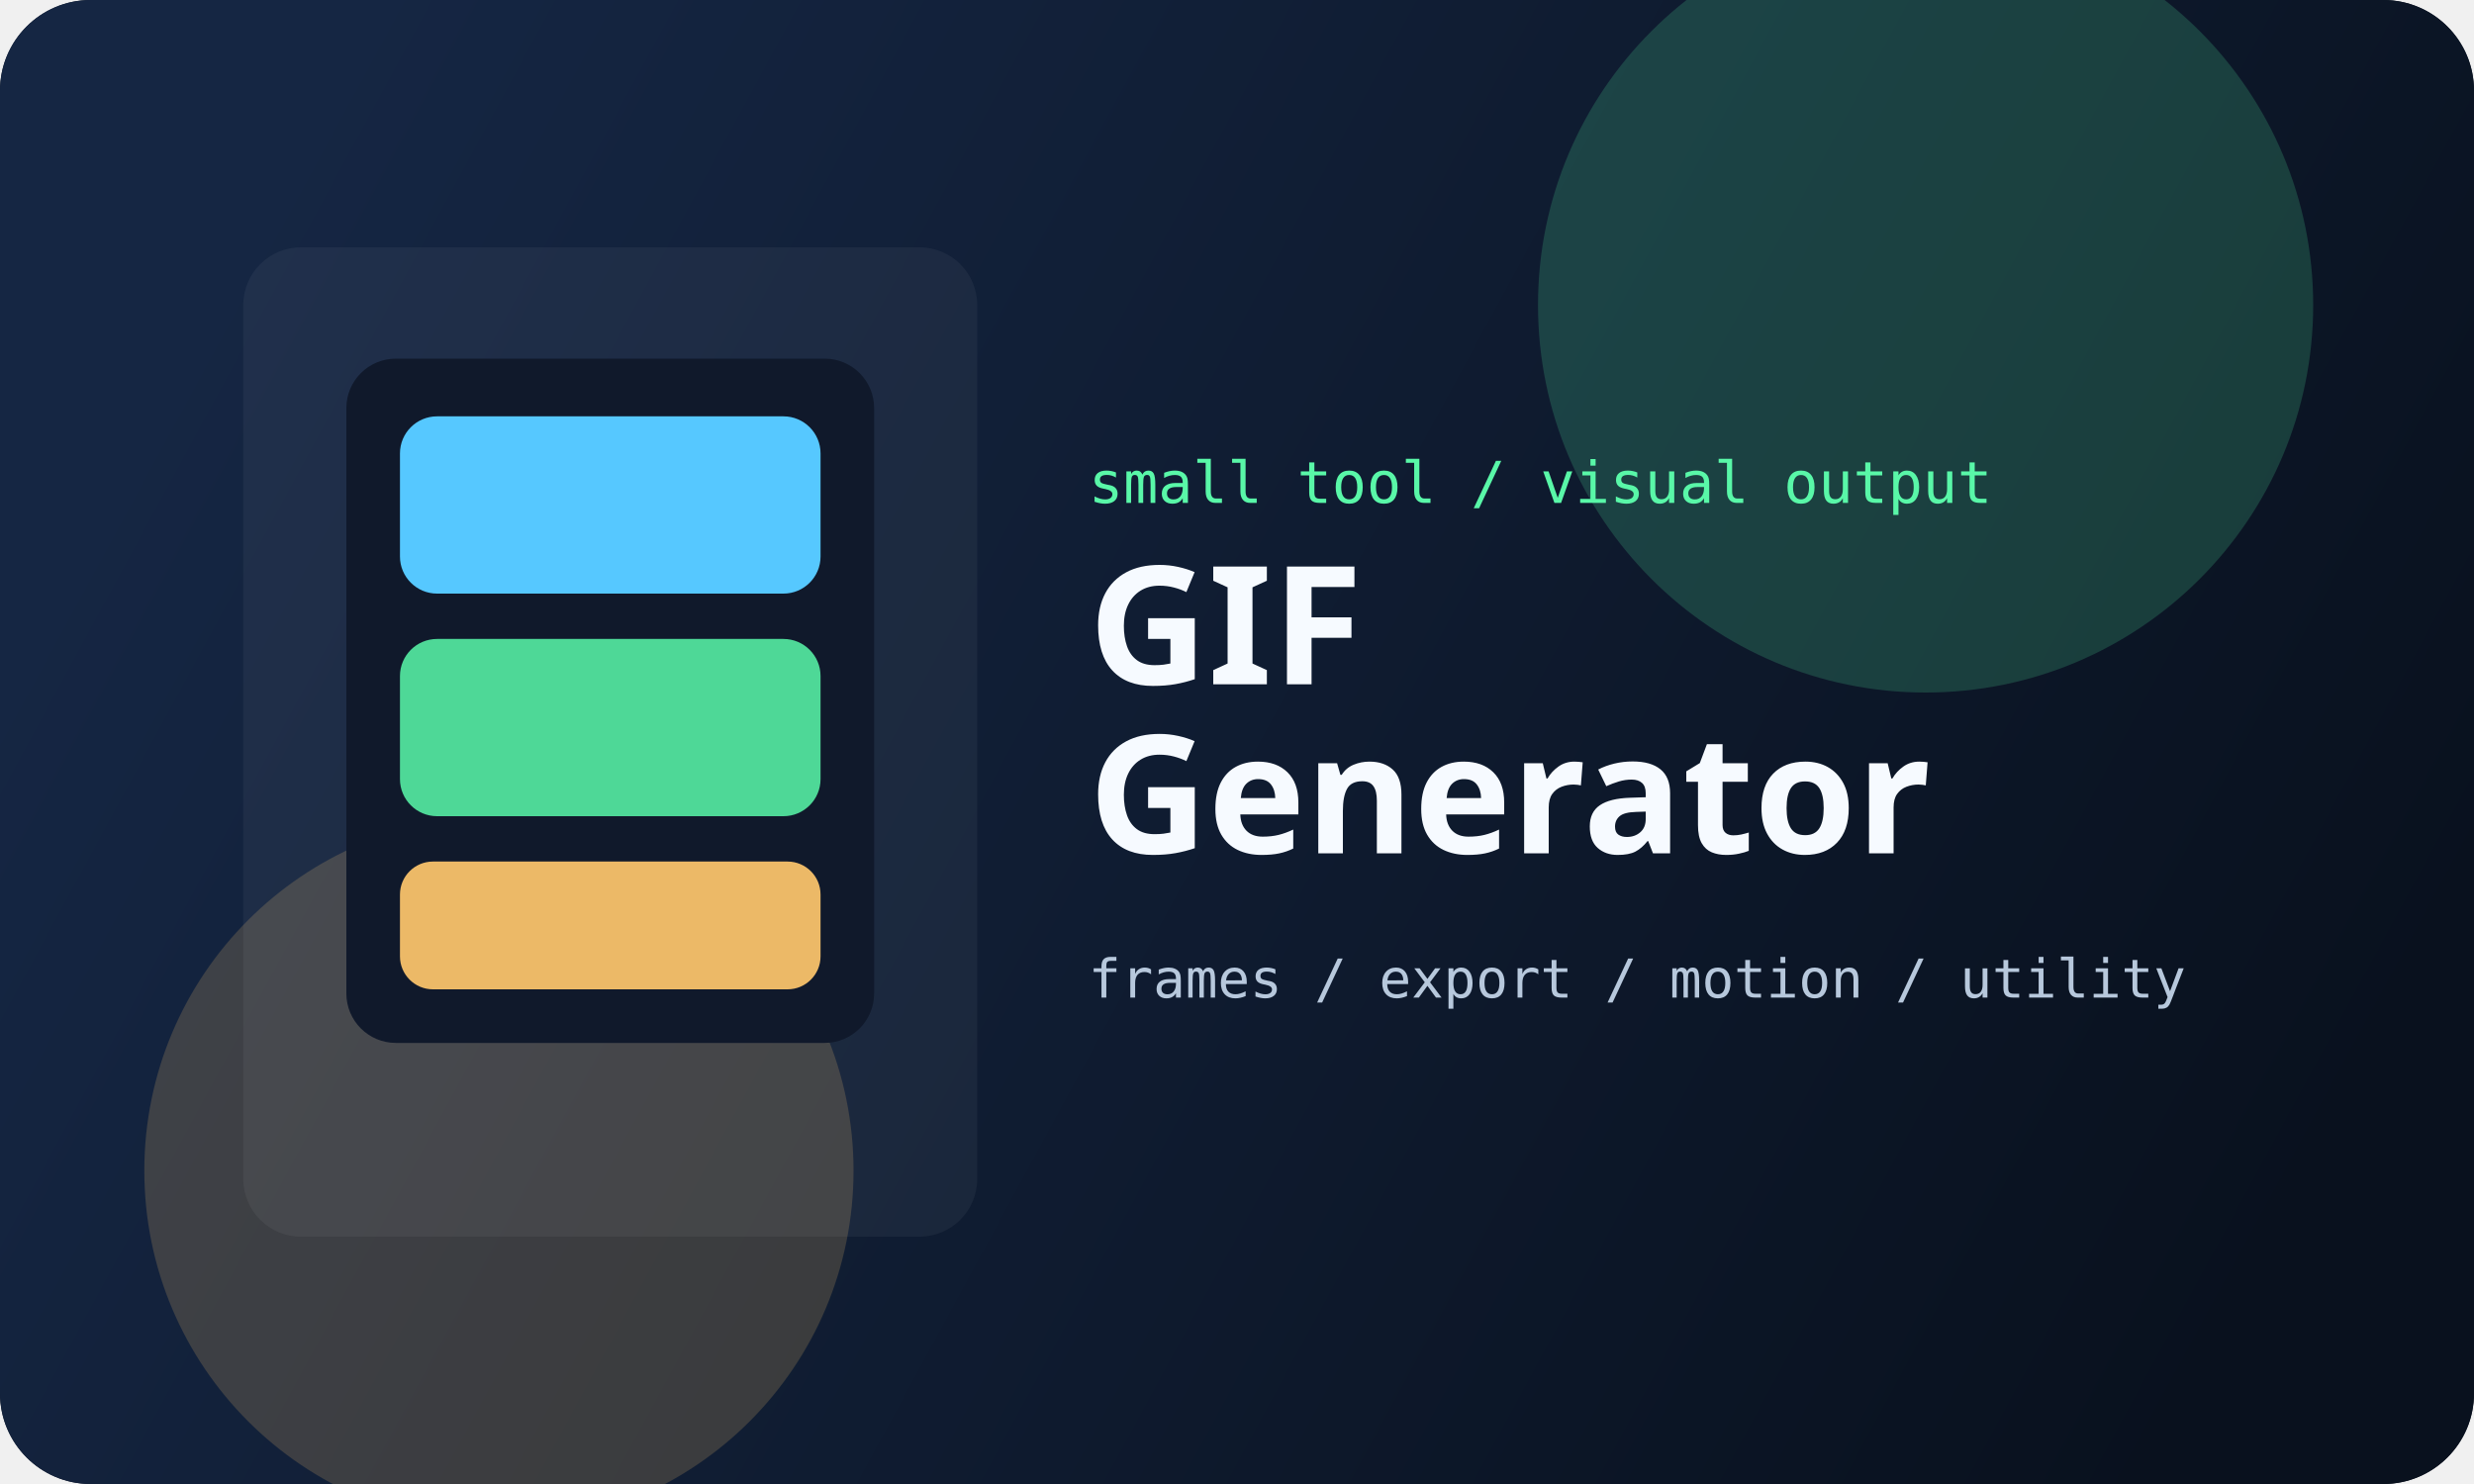
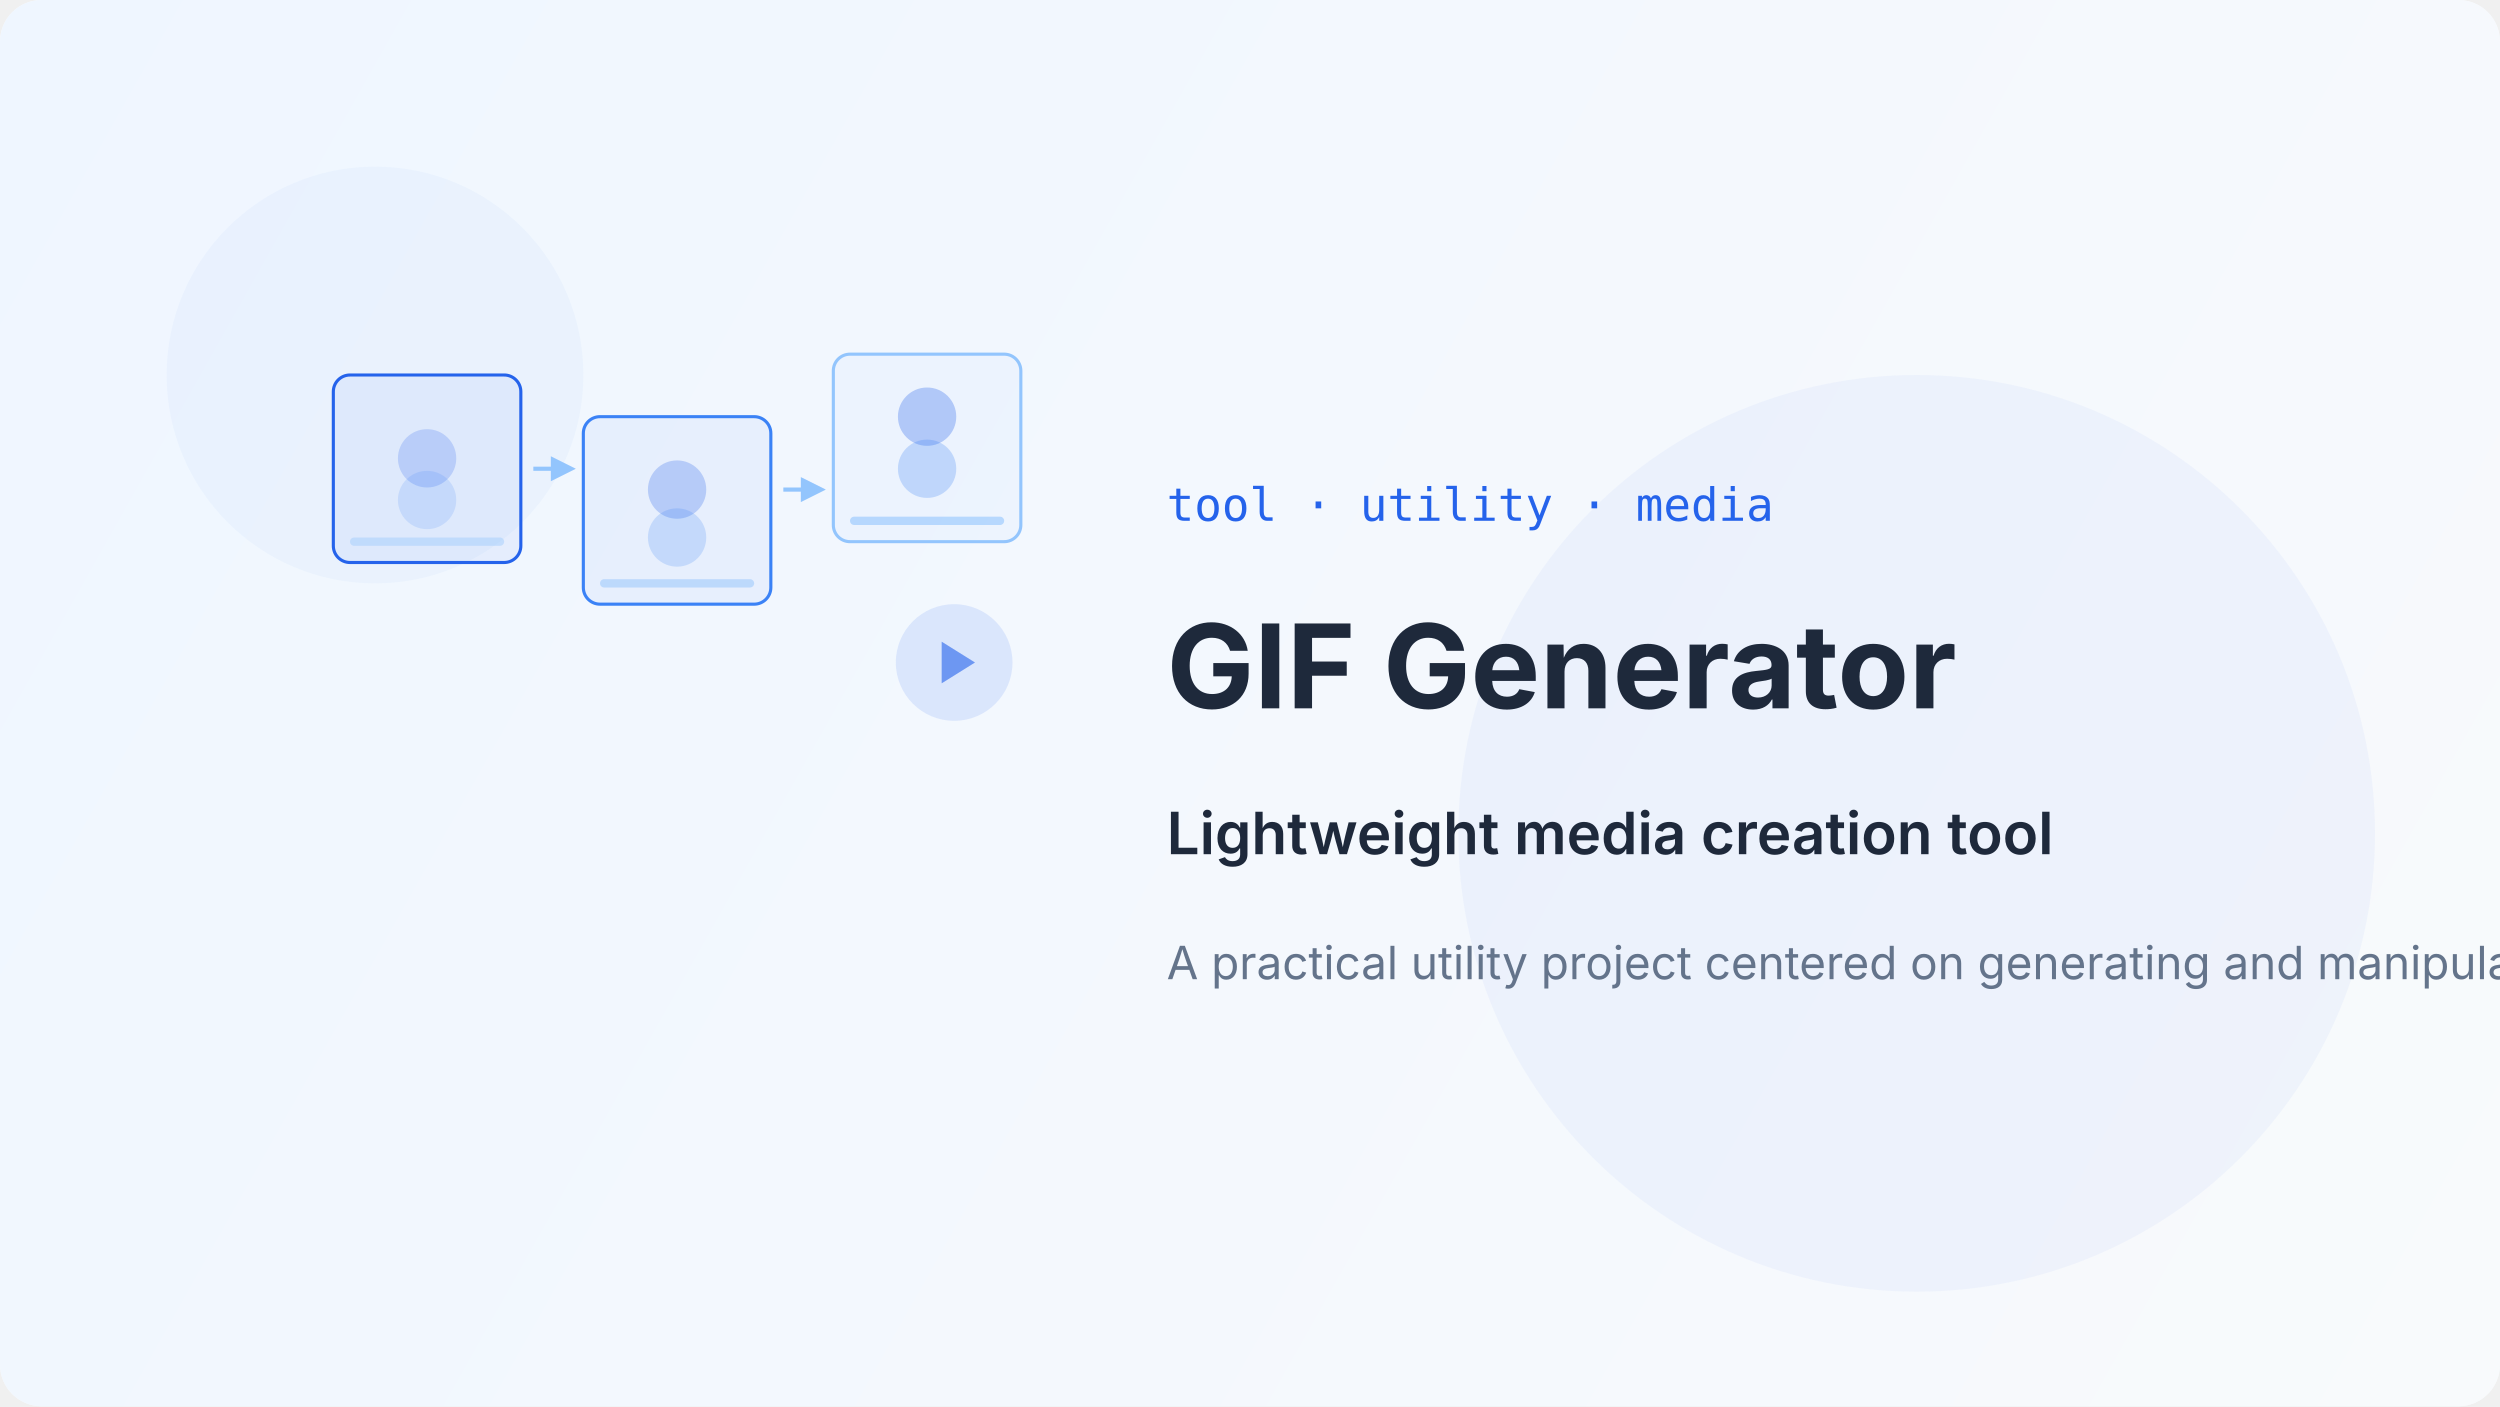
- <svg xmlns="http://www.w3.org/2000/svg" width="1200" height="720" viewBox="0 0 1200 720" fill="none">
-   <rect width="1200" height="720" rx="44" fill="#0B1220" />
-   <rect width="1200" height="720" rx="44" fill="url(#bg)" />
-   <g opacity="0.18">
-     <circle cx="934" cy="148" r="188" fill="#59F7A8" />
-     <circle cx="242" cy="568" r="172" fill="#FFC76D" />
+ <svg xmlns="http://www.w3.org/2000/svg" width="1200" height="675" viewBox="0 0 1200 675" fill="none">
+   <rect width="1200" height="675" rx="20" fill="#f8fafc" />
+   <rect width="1200" height="675" rx="20" fill="url(#bg)" />
+   <circle cx="920" cy="400" r="220" fill="#2563eb" fill-opacity="0.04" />
+   <circle cx="180" cy="180" r="100" fill="#3b82f6" fill-opacity="0.04" />
+   <g transform="translate(160, 180)">
+     <rect x="0" y="0" width="90" height="90" rx="8" fill="#2563eb" fill-opacity="0.06" stroke="#2563eb" stroke-width="1.5" />
+     <circle cx="45" cy="40" r="14" fill="#2563eb" fill-opacity="0.2" />
+     <circle cx="45" cy="60" r="14" fill="#3b82f6" fill-opacity="0.15" />
+     <rect x="8" y="78" width="74" height="4" rx="2" fill="#93c5fd" fill-opacity="0.4" />
  </g>
-   <rect x="118" y="120" width="356" height="480" rx="28" fill="#FFFFFF" fill-opacity="0.05" />
-   <rect x="168" y="174" width="256" height="332" rx="24" fill="#10192B" />
-   <rect x="194" y="202" width="204" height="86" rx="18" fill="#56C8FF" />
-   <rect x="194" y="310" width="204" height="86" rx="18" fill="#59F7A8" fill-opacity="0.86" />
-   <rect x="194" y="418" width="204" height="62" rx="16" fill="#FFC76D" fill-opacity="0.92" />
-   <text x="528" y="244" fill="#59F7A8" font-family="'IBM Plex Mono', monospace" font-size="28">small tool / visual output</text>
-   <text x="528" y="332" fill="#F6FAFF" font-family="'Manrope', sans-serif" font-size="80" font-weight="800">GIF</text>
-   <text x="528" y="414" fill="#F6FAFF" font-family="'Manrope', sans-serif" font-size="80" font-weight="800">Generator</text>
-   <text x="528" y="484" fill="#B7C8DC" font-family="'IBM Plex Mono', monospace" font-size="26">frames / export / motion / utility</text>
+   <g transform="translate(280, 200)">
+     <rect x="0" y="0" width="90" height="90" rx="8" fill="#3b82f6" fill-opacity="0.06" stroke="#3b82f6" stroke-width="1.5" />
+     <circle cx="45" cy="35" r="14" fill="#2563eb" fill-opacity="0.25" />
+     <circle cx="45" cy="58" r="14" fill="#3b82f6" fill-opacity="0.2" />
+     <rect x="8" y="78" width="74" height="4" rx="2" fill="#93c5fd" fill-opacity="0.5" />
+   </g>
+   <g transform="translate(400, 170)">
+     <rect x="0" y="0" width="90" height="90" rx="8" fill="#93c5fd" fill-opacity="0.06" stroke="#93c5fd" stroke-width="1.5" />
+     <circle cx="45" cy="30" r="14" fill="#2563eb" fill-opacity="0.3" />
+     <circle cx="45" cy="55" r="14" fill="#3b82f6" fill-opacity="0.25" />
+     <rect x="8" y="78" width="74" height="4" rx="2" fill="#93c5fd" fill-opacity="0.6" />
+   </g>
+   <path d="M256 225 L274 225" stroke="#93c5fd" stroke-width="2" marker-end="url(#arrow)" />
+   <path d="M376 235 L394 235" stroke="#93c5fd" stroke-width="2" marker-end="url(#arrow)" />
+   <g transform="translate(430, 290)">
+     <circle cx="28" cy="28" r="28" fill="#2563eb" fill-opacity="0.12" />
+     <polygon points="22,18 22,38 38,28" fill="#2563eb" fill-opacity="0.6" />
+   </g>
+   <text x="560" y="250" fill="#2563eb" font-family="'JetBrains Mono', monospace" font-size="22" font-weight="500">tool · utility · media</text>
+   <text x="560" y="340" fill="#1e293b" font-family="'Inter', sans-serif" font-size="56" font-weight="700">GIF Generator</text>
+   <text x="560" y="410" fill="#1e293b" font-family="'Inter', sans-serif" font-size="28" font-weight="600">Lightweight media creation tool</text>
+   <text x="560" y="470" fill="#64748b" font-family="'Inter', sans-serif" font-size="22">A practical utility project centered on generating and manipulating GIFs</text>
  <defs>
-     <linearGradient id="bg" x1="120" y1="110" x2="1088" y2="636" gradientUnits="userSpaceOnUse">
-       <stop stop-color="#152643" />
-       <stop offset="1" stop-color="#09111E" />
+     <linearGradient id="bg" x1="0" y1="0" x2="1200" y2="675" gradientUnits="userSpaceOnUse">
+       <stop stop-color="#eff6ff" />
+       <stop offset="1" stop-color="#f8fafc" />
    </linearGradient>
+     <marker id="arrow" viewBox="0 0 10 10" refX="8" refY="5" markerWidth="6" markerHeight="6" orient="auto-start-reverse">
+       <path d="M0 0 L10 5 L0 10Z" fill="#93c5fd" />
+     </marker>
  </defs>
</svg>
